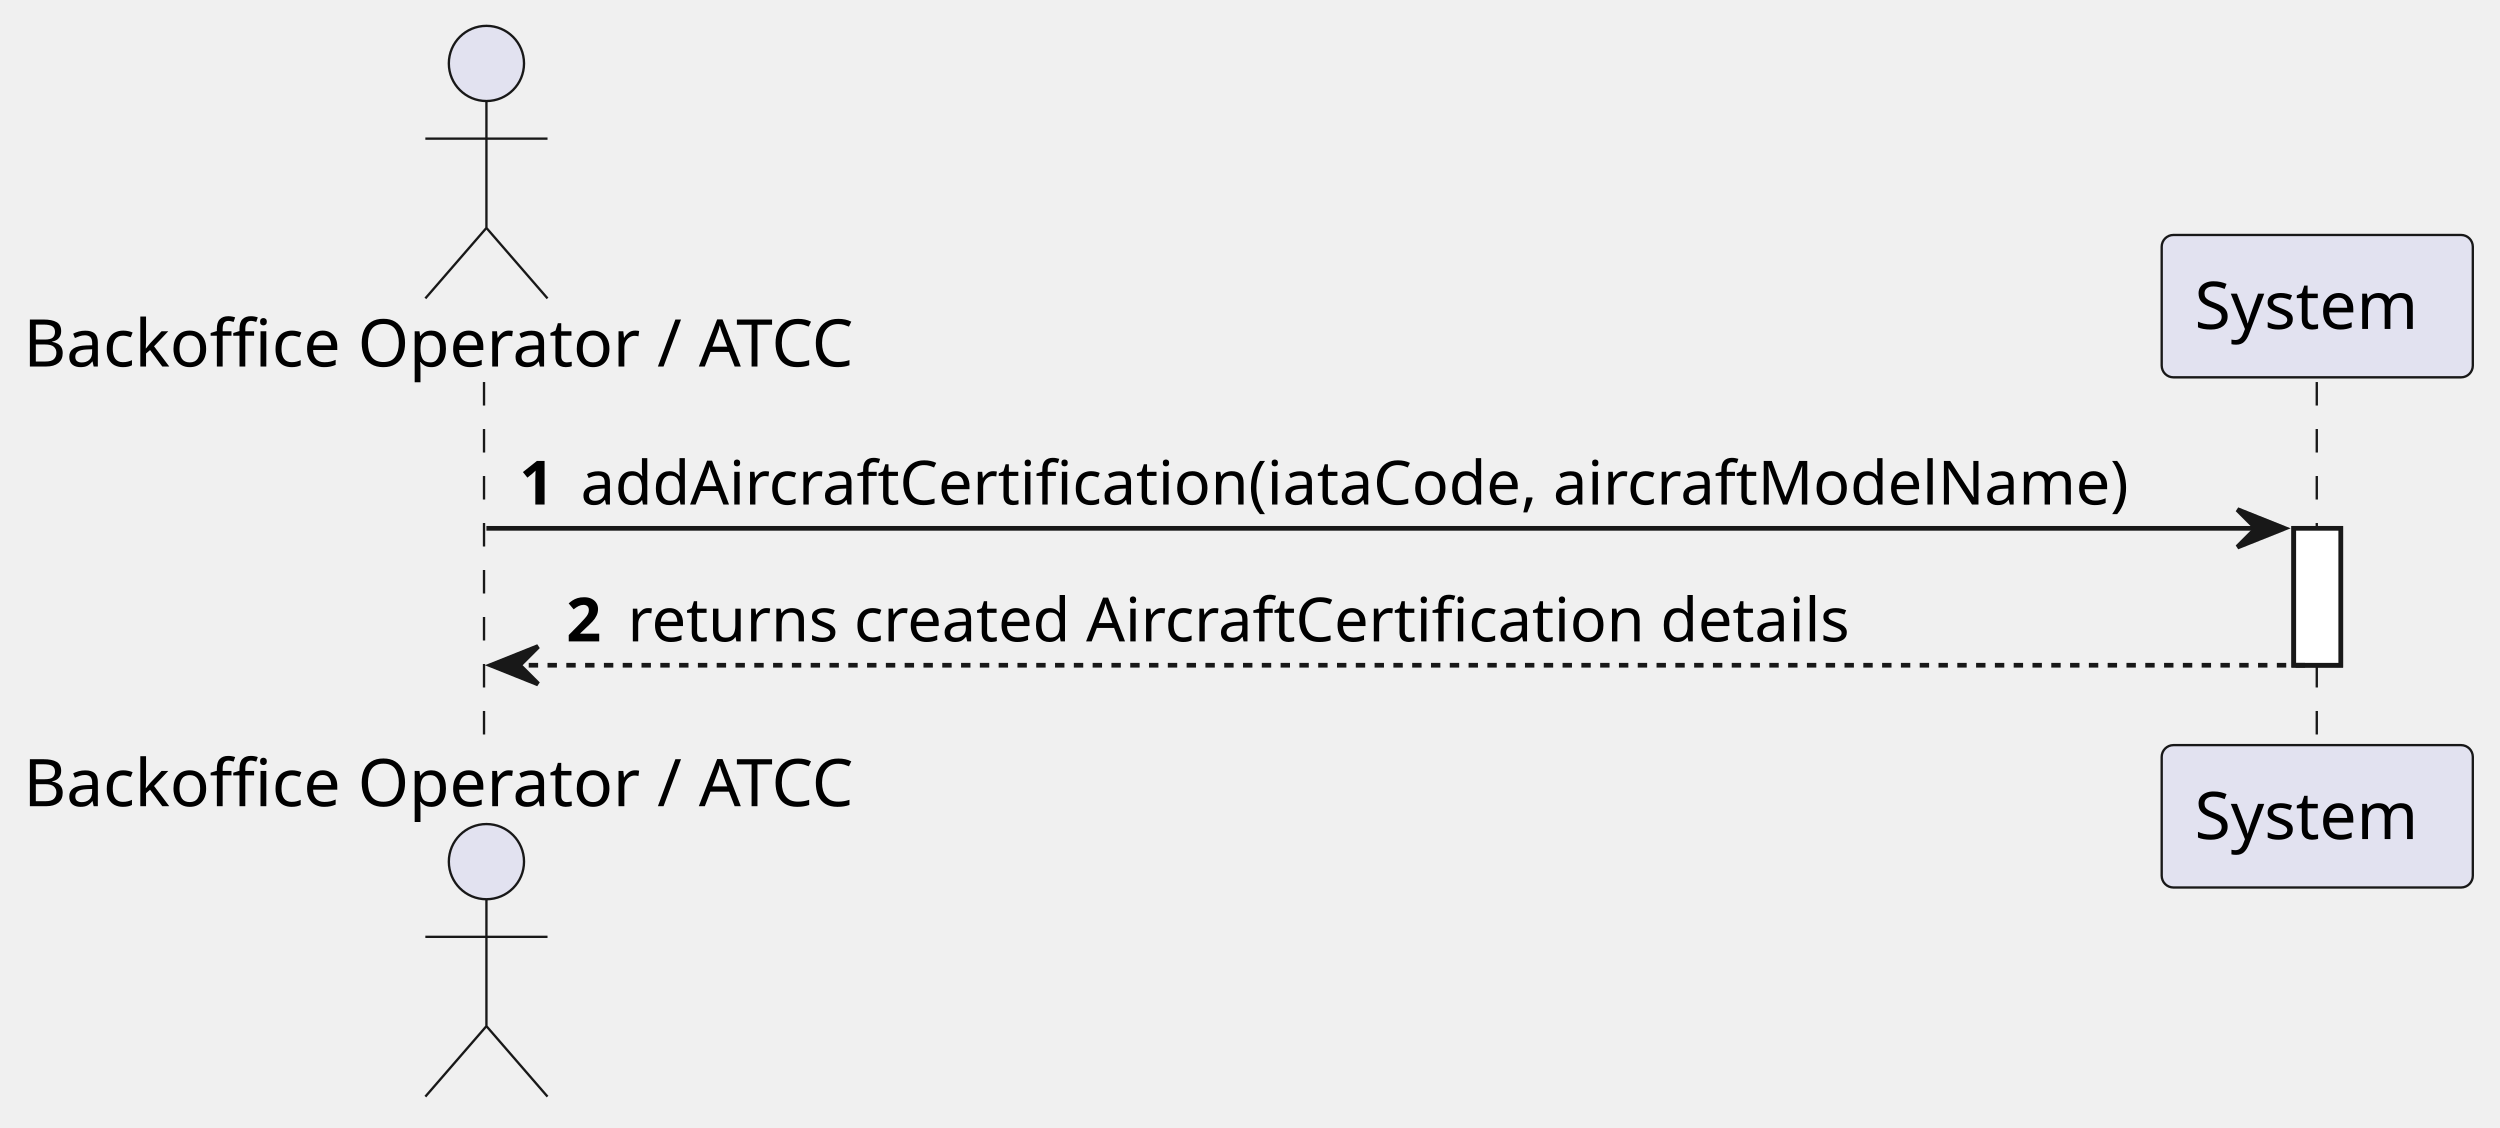
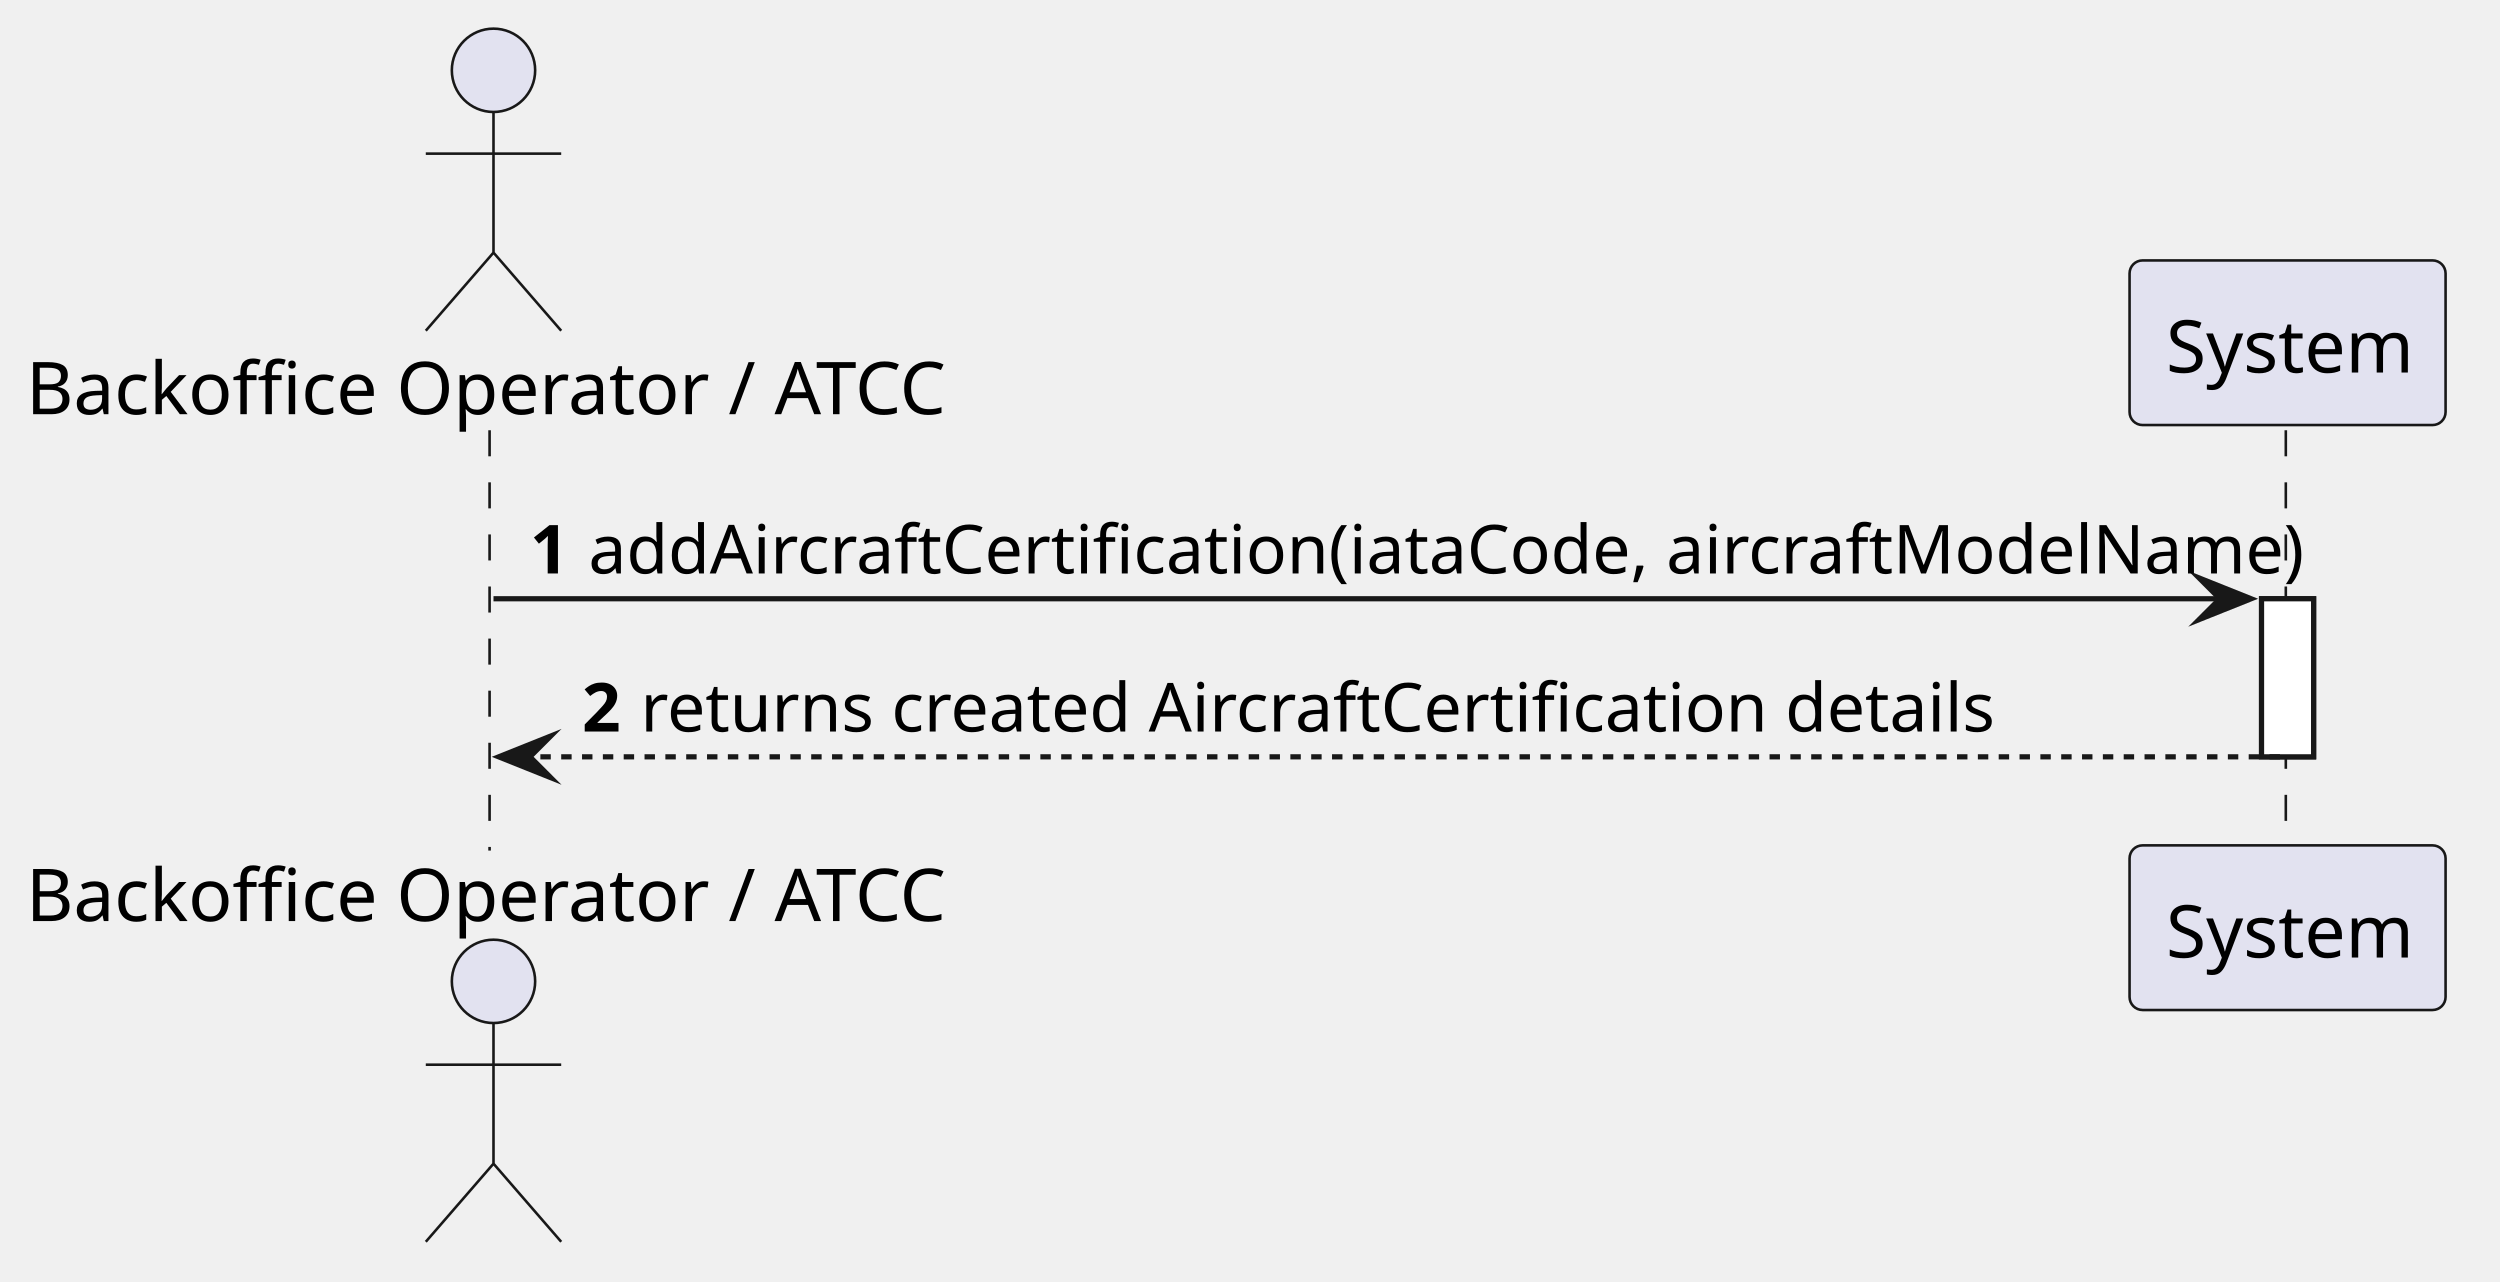
- <svg xmlns="http://www.w3.org/2000/svg" contentStyleType="text/css" data-diagram-type="SEQUENCE" height="240px" preserveAspectRatio="none" style="width:532px;height:240px;background:#FFFFFF;" version="1.1" viewBox="0 0 532 240" width="532px" zoomAndPan="magnify">
+ <svg xmlns="http://www.w3.org/2000/svg" contentStyleType="text/css" data-diagram-type="SEQUENCE" height="246px" preserveAspectRatio="none" style="width:480px;height:246px;background:#FFFFFF;" version="1.1" viewBox="0 0 480 246" width="480px" zoomAndPan="magnify">
  <defs />
  <g>
    <g>
-       <rect fill="#FFFFFF" height="29.133" style="stroke:#181818;stroke-width:1;" width="10" x="488.112" y="112.43" />
+       <rect fill="#FFFFFF" height="30.352" style="stroke:#181818;stroke-width:1;" width="10" x="434.214" y="114.961" />
    </g>
-     <g class="participant-lifeline" data-entity-uid="part1" data-qualified-name="Actor" id="part1-lifeline">
+     <g class="participant-lifeline" data-entity-uid="part1" data-qualified-name="Actor" data-source-line="2" id="part1-lifeline">
      <g>
-         <rect fill="#000000" fill-opacity="0" height="78.266" width="8" x="99.512" y="81.297" />
-         <line style="stroke:#181818;stroke-width:0.5;stroke-dasharray:5,5;" x1="103" x2="103" y1="81.297" y2="159.562" />
+         <rect fill="#000000" fill-opacity="0" height="80.703" width="8" x="90.751" y="82.609" />
+         <line style="stroke:#181818;stroke-width:0.5;stroke-dasharray:5,5;" x1="94" x2="94" y1="82.609" y2="163.312" />
      </g>
    </g>
-     <g class="participant-lifeline" data-entity-uid="part2" data-qualified-name="Sys" id="part2-lifeline">
+     <g class="participant-lifeline" data-entity-uid="part2" data-qualified-name="Sys" data-source-line="3" id="part2-lifeline">
      <g>
-         <rect fill="#000000" fill-opacity="0" height="78.266" width="8" x="489.112" y="81.297" />
-         <line style="stroke:#181818;stroke-width:0.5;stroke-dasharray:5,5;" x1="493.009" x2="493.009" y1="81.297" y2="159.562" />
+         <rect fill="#000000" fill-opacity="0" height="80.703" width="8" x="435.214" y="82.609" />
+         <line style="stroke:#181818;stroke-width:0.5;stroke-dasharray:5,5;" x1="438.876" x2="438.876" y1="82.609" y2="163.312" />
      </g>
    </g>
-     <g class="participant participant-head" data-entity-uid="part1" data-qualified-name="Actor" id="part1-head">
-       <text fill="#000000" font-family="sans-serif" font-size="14" lengthAdjust="spacing" textLength="191.023" x="5" y="77.995">Backoffice Operator / ATCC</text>
-       <ellipse cx="103.512" cy="13.5" fill="#E2E2F0" rx="8" ry="8" style="stroke:#181818;stroke-width:0.5;" />
-       <path d="M103.512,21.5 L103.512,48.5 M90.512,29.5 L116.512,29.5 M103.512,48.5 L90.512,63.5 M103.512,48.5 L116.512,63.5" fill="none" style="stroke:#181818;stroke-width:0.5;" />
+     <g class="participant participant-head" data-entity-uid="part1" data-qualified-name="Actor" data-source-line="2" id="part1-head">
+       <text fill="#000000" font-family="sans-serif" font-size="14" lengthAdjust="spacing" textLength="173.503" x="5" y="79.533">Backoffice Operator / ATCC</text>
+       <ellipse cx="94.751" cy="13.5" fill="#E2E2F0" rx="8" ry="8" style="stroke:#181818;stroke-width:0.5;" />
+       <path d="M94.751,21.5 L94.751,48.5 M81.751,29.5 L107.751,29.5 M94.751,48.5 L81.751,63.5 M94.751,48.5 L107.751,63.5" fill="none" style="stroke:#181818;stroke-width:0.5;" />
    </g>
-     <g class="participant participant-tail" data-entity-uid="part1" data-qualified-name="Actor" id="part1-tail">
-       <text fill="#000000" font-family="sans-serif" font-size="14" lengthAdjust="spacing" textLength="191.023" x="5" y="171.558">Backoffice Operator / ATCC</text>
-       <ellipse cx="103.512" cy="183.359" fill="#E2E2F0" rx="8" ry="8" style="stroke:#181818;stroke-width:0.5;" />
-       <path d="M103.512,191.359 L103.512,218.359 M90.512,199.359 L116.512,199.359 M103.512,218.359 L90.512,233.359 M103.512,218.359 L116.512,233.359" fill="none" style="stroke:#181818;stroke-width:0.5;" />
+     <g class="participant participant-tail" data-entity-uid="part1" data-qualified-name="Actor" data-source-line="2" id="part1-tail">
+       <text fill="#000000" font-family="sans-serif" font-size="14" lengthAdjust="spacing" textLength="173.503" x="5" y="176.846">Backoffice Operator / ATCC</text>
+       <ellipse cx="94.751" cy="188.422" fill="#E2E2F0" rx="8" ry="8" style="stroke:#181818;stroke-width:0.5;" />
+       <path d="M94.751,196.422 L94.751,223.422 M81.751,204.422 L107.751,204.422 M94.751,223.422 L81.751,238.422 M94.751,223.422 L107.751,238.422" fill="none" style="stroke:#181818;stroke-width:0.5;" />
    </g>
-     <g class="participant participant-head" data-entity-uid="part2" data-qualified-name="Sys" id="part2-head">
-       <rect fill="#E2E2F0" height="30.297" rx="2.5" ry="2.5" style="stroke:#181818;stroke-width:0.5;" width="66.206" x="460.009" y="50" />
-       <text fill="#000000" font-family="sans-serif" font-size="14" lengthAdjust="spacing" textLength="52.206" x="467.009" y="69.995">System</text>
+     <g class="participant participant-head" data-entity-uid="part2" data-qualified-name="Sys" data-source-line="3" id="part2-head">
+       <rect fill="#E2E2F0" height="31.609" rx="2.5" ry="2.5" style="stroke:#181818;stroke-width:0.5;" width="60.676" x="408.876" y="50" />
+       <text fill="#000000" font-family="sans-serif" font-size="14" lengthAdjust="spacing" textLength="46.676" x="415.876" y="71.533">System</text>
    </g>
-     <g class="participant participant-tail" data-entity-uid="part2" data-qualified-name="Sys" id="part2-tail">
-       <rect fill="#E2E2F0" height="30.297" rx="2.5" ry="2.5" style="stroke:#181818;stroke-width:0.5;" width="66.206" x="460.009" y="158.562" />
-       <text fill="#000000" font-family="sans-serif" font-size="14" lengthAdjust="spacing" textLength="52.206" x="467.009" y="178.558">System</text>
+     <g class="participant participant-tail" data-entity-uid="part2" data-qualified-name="Sys" data-source-line="3" id="part2-tail">
+       <rect fill="#E2E2F0" height="31.609" rx="2.5" ry="2.5" style="stroke:#181818;stroke-width:0.5;" width="60.676" x="408.876" y="162.312" />
+       <text fill="#000000" font-family="sans-serif" font-size="14" lengthAdjust="spacing" textLength="46.676" x="415.876" y="183.846">System</text>
    </g>
    <g>
-       <rect fill="#FFFFFF" height="29.133" style="stroke:#181818;stroke-width:1;" width="10" x="488.112" y="112.43" />
+       <rect fill="#FFFFFF" height="30.352" style="stroke:#181818;stroke-width:1;" width="10" x="434.214" y="114.961" />
    </g>
-     <g class="message" data-entity-1="part1" data-entity-2="part2" id="msg1">
-       <polygon fill="#181818" points="476.112,108.43,486.112,112.43,476.112,116.43,480.112,112.43" style="stroke:#181818;stroke-width:1;" />
-       <line style="stroke:#181818;stroke-width:1;" x1="103.512" x2="482.112" y1="112.43" y2="112.43" />
-       <text fill="#000000" font-family="sans-serif" font-size="13" font-weight="bold" lengthAdjust="spacing" textLength="9.045" x="110.512" y="107.364">1</text>
-       <text fill="#000000" font-family="sans-serif" font-size="13" lengthAdjust="spacing" textLength="352.555" x="123.557" y="107.364">addAircraftCertification(iataCode, aircraftModelName)</text>
+     <g class="message" data-entity-1="part1" data-entity-2="part2" data-source-line="5" id="msg1">
+       <polygon fill="#181818" points="422.214,110.961,432.214,114.961,422.214,118.961,426.214,114.961" style="stroke:#181818;stroke-width:1;stroke-linejoin:miter;stroke-miterlimit:10;" />
+       <line style="stroke:#181818;stroke-width:1;" x1="94.751" x2="428.214" y1="114.961" y2="114.961" />
+       <text fill="#000000" font-family="sans-serif" font-size="13" font-weight="700" lengthAdjust="spacing" textLength="7.23" x="101.751" y="110.105">1</text>
+       <text fill="#000000" font-family="sans-serif" font-size="13" lengthAdjust="spacing" textLength="309.232" x="112.981" y="110.105">addAircraftCertification(iataCode, aircraftModelName)</text>
    </g>
-     <g class="message" data-entity-1="part2" data-entity-2="part1" id="msg2">
-       <polygon fill="#181818" points="114.512,137.562,104.512,141.562,114.512,145.562,110.512,141.562" style="stroke:#181818;stroke-width:1;" />
-       <line style="stroke:#181818;stroke-width:1;stroke-dasharray:2,2;" x1="108.512" x2="492.112" y1="141.562" y2="141.562" />
-       <text fill="#000000" font-family="sans-serif" font-size="13" font-weight="bold" lengthAdjust="spacing" textLength="9.045" x="120.512" y="136.497">2</text>
-       <text fill="#000000" font-family="sans-serif" font-size="13" lengthAdjust="spacing" textLength="279.862" x="133.557" y="136.497">returns created AircraftCertification details</text>
+     <g class="message" data-entity-1="part2" data-entity-2="part1" data-source-line="7" id="msg2">
+       <polygon fill="#181818" points="105.751,141.312,95.751,145.312,105.751,149.312,101.751,145.312" style="stroke:#181818;stroke-width:1;stroke-linejoin:miter;stroke-miterlimit:10;" />
+       <line style="stroke:#181818;stroke-width:1;stroke-dasharray:2,2;" x1="99.751" x2="438.214" y1="145.312" y2="145.312" />
+       <text fill="#000000" font-family="sans-serif" font-size="13" font-weight="700" lengthAdjust="spacing" textLength="7.23" x="111.751" y="140.456">2</text>
+       <text fill="#000000" font-family="sans-serif" font-size="13" lengthAdjust="spacing" textLength="242.042" x="122.981" y="140.456">returns created AircraftCertification details</text>
    </g>
  </g>
</svg>
